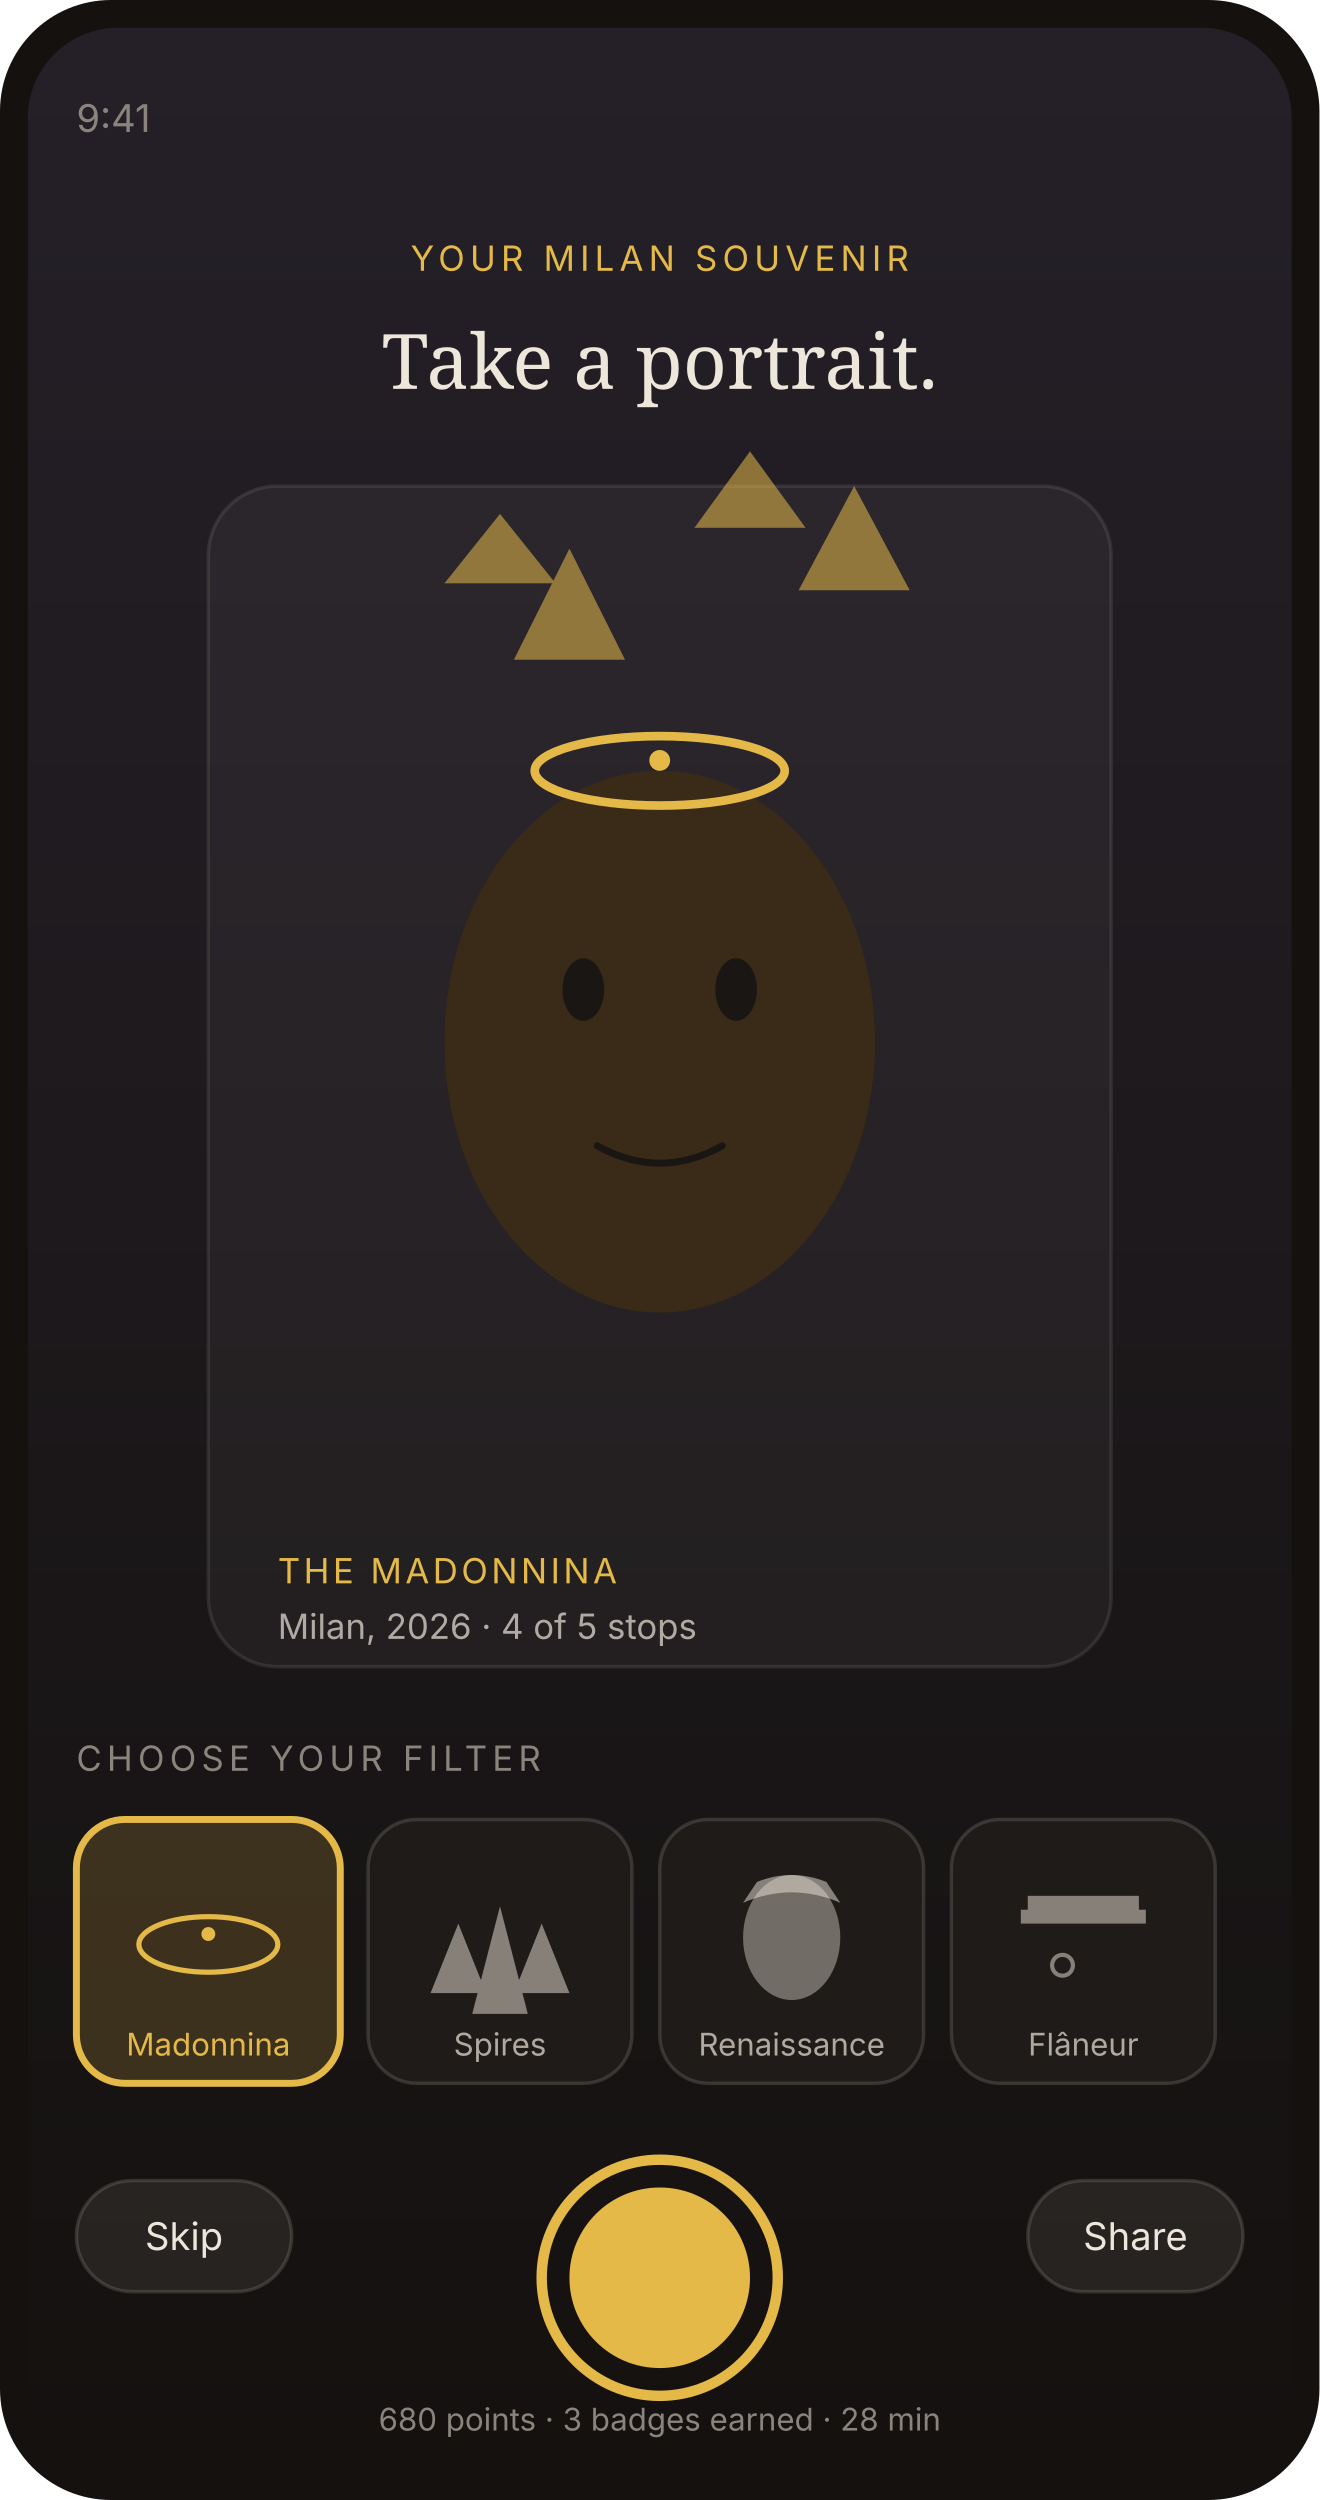
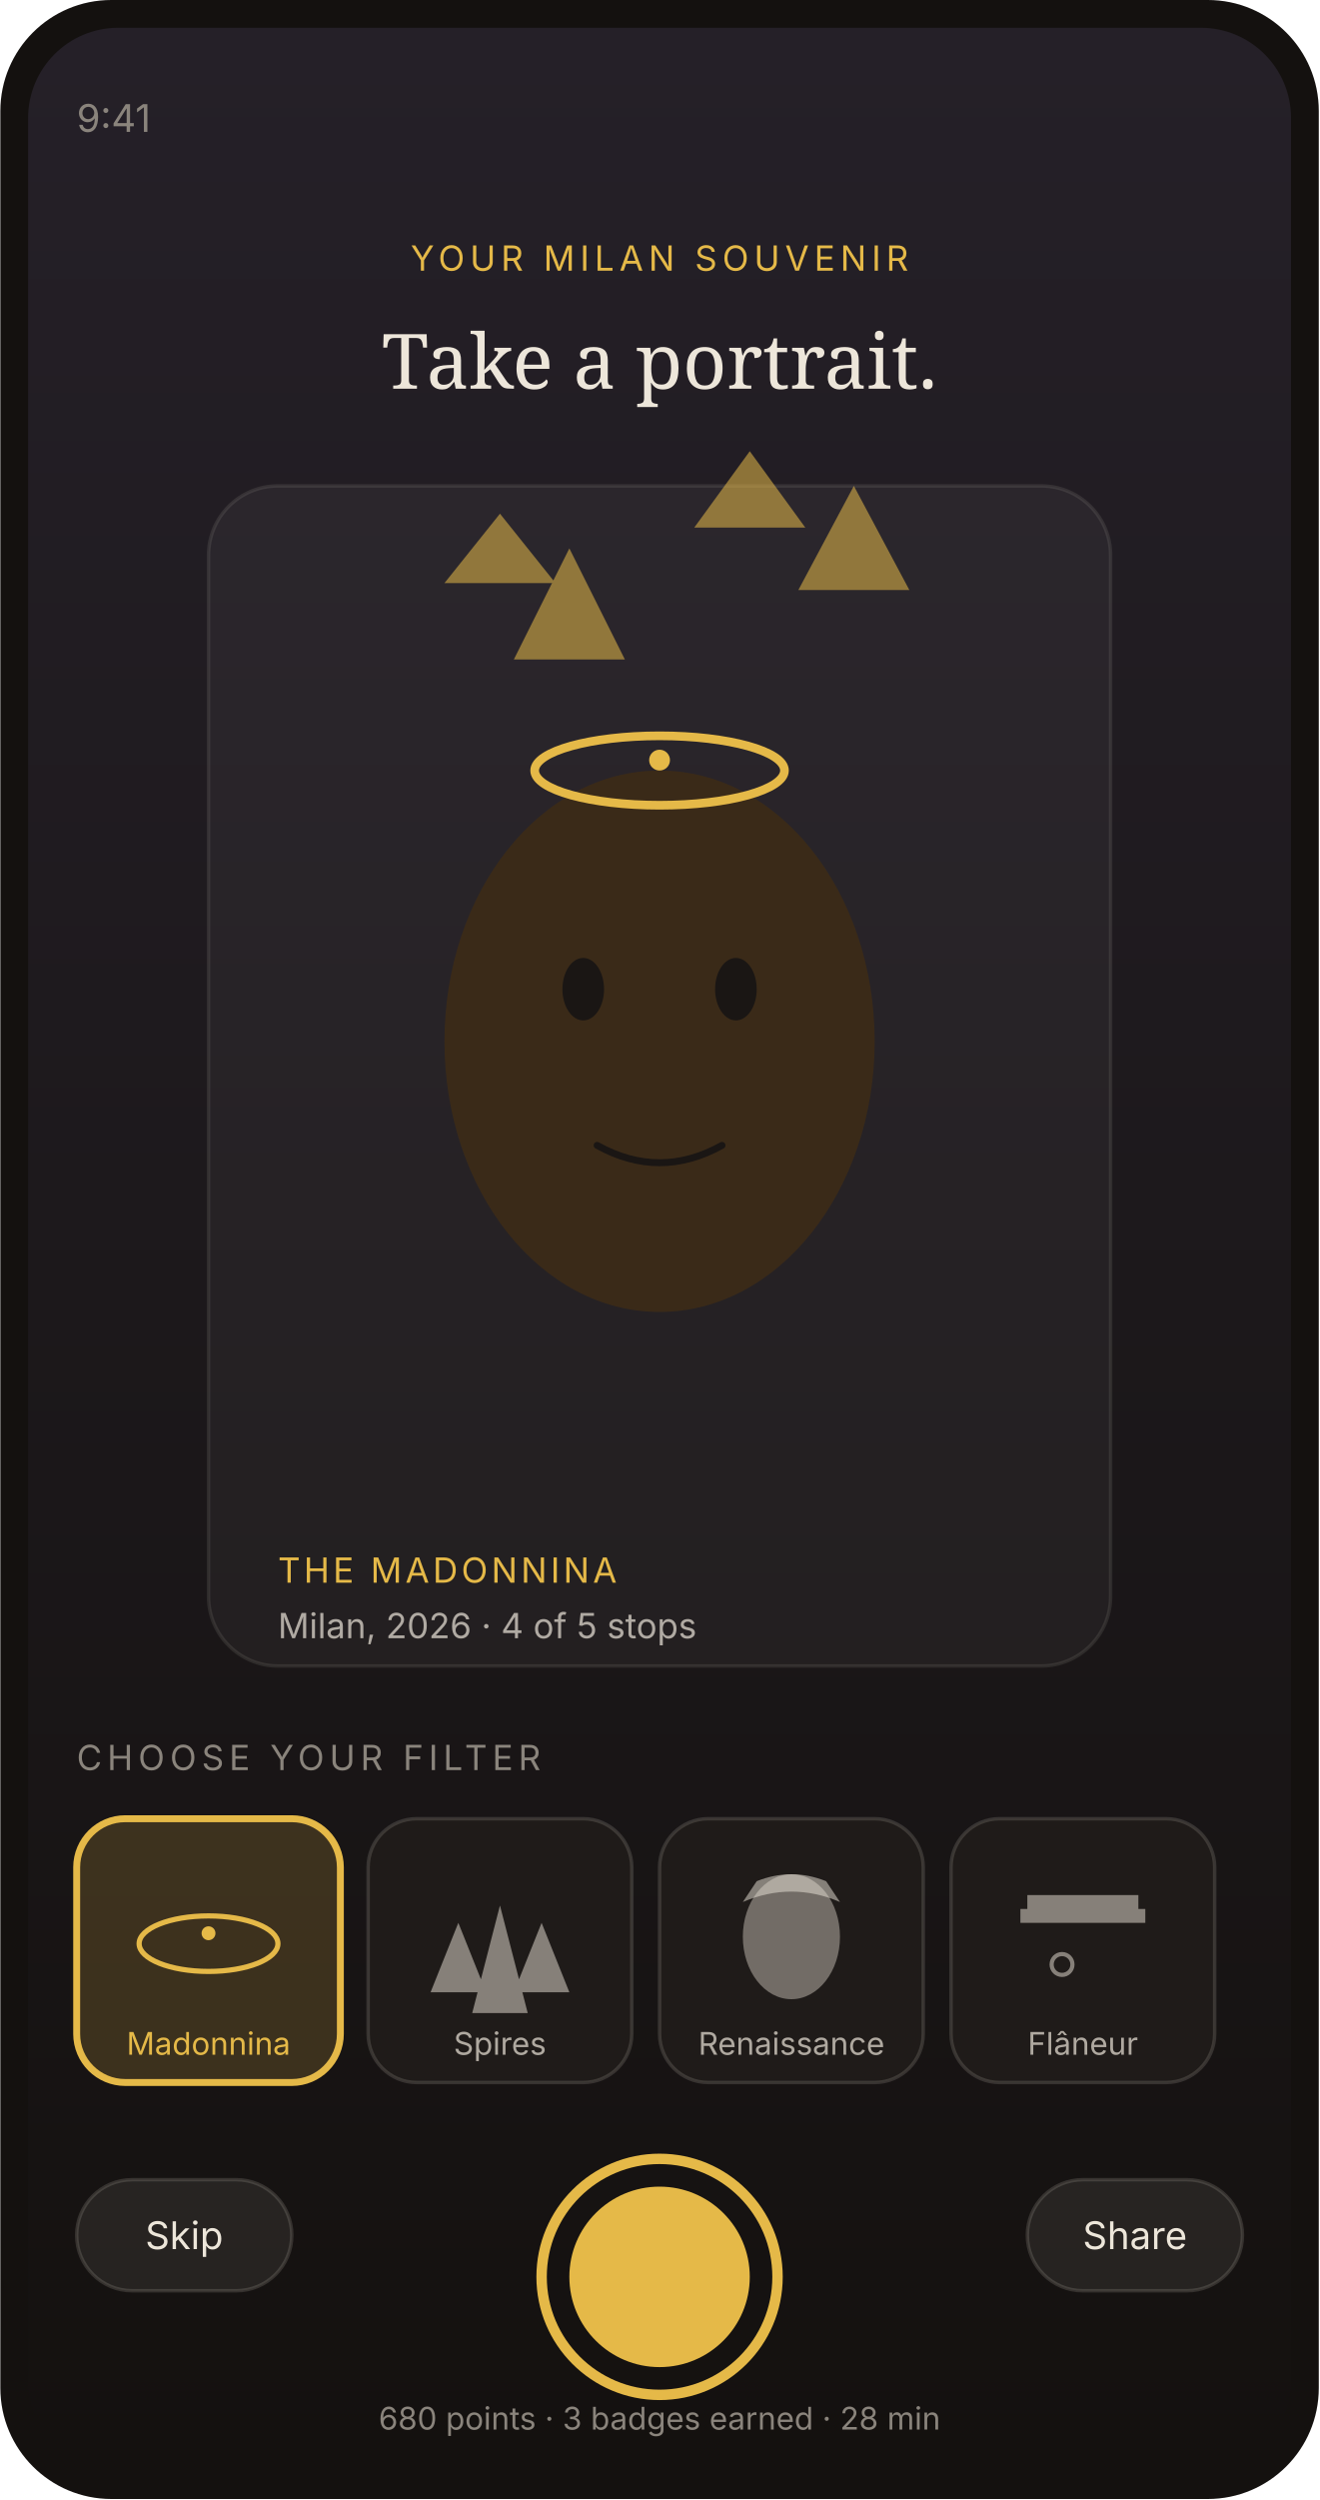
- <svg xmlns="http://www.w3.org/2000/svg" viewBox="0 0 380 720" font-family="-apple-system, system-ui, sans-serif">
+ <svg xmlns="http://www.w3.org/2000/svg" viewBox="0 0 380 720" width="320" height="606" font-family="-apple-system, system-ui, sans-serif">
  <rect width="380" height="720" rx="32" fill="#14110F" />
  <defs>
    <linearGradient id="selfieBg" x1="0" y1="0" x2="0" y2="1">
      <stop offset="0" stop-color="#252028" />
      <stop offset="1" stop-color="#14110F" />
    </linearGradient>
  </defs>
  <rect x="8" y="8" width="364" height="704" rx="26" fill="url(#selfieBg)" />
  <text x="22" y="38" font-size="11" fill="#8A847C">9:41</text>
  <text x="190" y="78" font-size="10" fill="#E5B948" text-anchor="middle" letter-spacing="1.5">YOUR MILAN SOUVENIR</text>
  <text x="190" y="112" font-size="22" font-weight="500" fill="#EDE6DA" text-anchor="middle" font-family="Georgia, serif">Take a portrait.</text>
  <g transform="translate(60,140)">
    <rect width="260" height="340" rx="20" fill="rgba(255,255,255,0.04)" stroke="rgba(237,230,218,0.1)" />
    <g transform="translate(130,160)">
      <ellipse cx="0" cy="0" rx="62" ry="78" fill="#3a2a18" />
      <ellipse cx="-22" cy="-15" rx="6" ry="9" fill="#1A1614" />
      <ellipse cx="22" cy="-15" rx="6" ry="9" fill="#1A1614" />
      <path d="M-18 30 Q0 40 18 30" stroke="#1A1614" stroke-width="2" fill="none" stroke-linecap="round" />
    </g>
    <g transform="translate(130,82)">
      <ellipse cx="0" cy="0" rx="36" ry="10" fill="none" stroke="#E5B948" stroke-width="2.5" />
      <circle cx="0" cy="-3" r="3" fill="#E5B948" />
    </g>
    <g opacity="0.55">
      <path d="M68 28 L84 8 L100 28 Z" fill="#E5B948" />
      <path d="M88 50 L104 18 L120 50 Z" fill="#E5B948" />
      <path d="M140 12 L156 -10 L172 12 Z" fill="#E5B948" />
      <path d="M170 30 L186 0 L202 30 Z" fill="#E5B948" />
    </g>
    <text x="20" y="316" font-size="10" fill="#E5B948" letter-spacing="1">THE MADONNINA</text>
    <text x="20" y="332" font-size="10" fill="rgba(237,230,218,0.7)">Milan, 2026 · 4 of 5 stops</text>
  </g>
  <text x="22" y="510" font-size="10" fill="#8A847C" letter-spacing="1.5">CHOOSE YOUR FILTER</text>
  <g transform="translate(22,524)">
    <rect width="76" height="76" rx="14" fill="rgba(229,185,72,0.18)" stroke="#E5B948" stroke-width="2" />
    <ellipse cx="38" cy="36" rx="20" ry="8" fill="none" stroke="#E5B948" stroke-width="1.5" />
    <circle cx="38" cy="33" r="2" fill="#E5B948" />
    <text x="38" y="68" font-size="9" fill="#E5B948" text-anchor="middle">Madonnina</text>
  </g>
  <g transform="translate(106,524)">
    <rect width="76" height="76" rx="14" fill="#1F1B19" stroke="rgba(237,230,218,0.15)" />
    <path d="M18 50 L26 30 L34 50 Z M30 56 L38 25 L46 56 Z M42 50 L50 30 L58 50 Z" fill="#EDE6DA" opacity="0.5" />
    <text x="38" y="68" font-size="9" fill="rgba(237,230,218,0.7)" text-anchor="middle">Spires</text>
  </g>
  <g transform="translate(190,524)">
    <rect width="76" height="76" rx="14" fill="#1F1B19" stroke="rgba(237,230,218,0.15)" />
    <ellipse cx="38" cy="34" rx="14" ry="18" fill="rgba(237,230,218,0.4)" />
    <path d="M24 24 Q38 18 52 24 L48 18 Q38 14 28 18 Z" fill="rgba(237,230,218,0.5)" />
    <text x="38" y="68" font-size="9" fill="rgba(237,230,218,0.7)" text-anchor="middle">Renaissance</text>
  </g>
  <g transform="translate(274,524)">
    <rect width="76" height="76" rx="14" fill="#1F1B19" stroke="rgba(237,230,218,0.15)" />
    <path d="M20 30 L56 30 L56 26 L20 26 Z M22 26 L54 26 L54 22 L22 22 Z" fill="#EDE6DA" opacity="0.5" />
    <circle cx="32" cy="42" r="3" fill="none" stroke="#EDE6DA" stroke-width="1.2" opacity="0.5" />
    <text x="38" y="68" font-size="9" fill="rgba(237,230,218,0.7)" text-anchor="middle">Flâneur</text>
  </g>
  <g transform="translate(140,624)">
    <circle cx="50" cy="32" r="34" fill="none" stroke="#E5B948" stroke-width="3" />
    <circle cx="50" cy="32" r="26" fill="#E5B948" />
  </g>
  <g transform="translate(22,628)">
    <rect width="62" height="32" rx="16" fill="rgba(237,230,218,0.08)" stroke="rgba(237,230,218,0.15)" />
    <text x="31" y="20" font-size="11" fill="#EDE6DA" text-anchor="middle">Skip</text>
  </g>
  <g transform="translate(296,628)">
    <rect width="62" height="32" rx="16" fill="rgba(237,230,218,0.08)" stroke="rgba(237,230,218,0.15)" />
    <text x="31" y="20" font-size="11" fill="#EDE6DA" text-anchor="middle">Share</text>
  </g>
  <text x="190" y="700" font-size="9" fill="#8A847C" text-anchor="middle">680 points · 3 badges earned · 28 min</text>
</svg>
